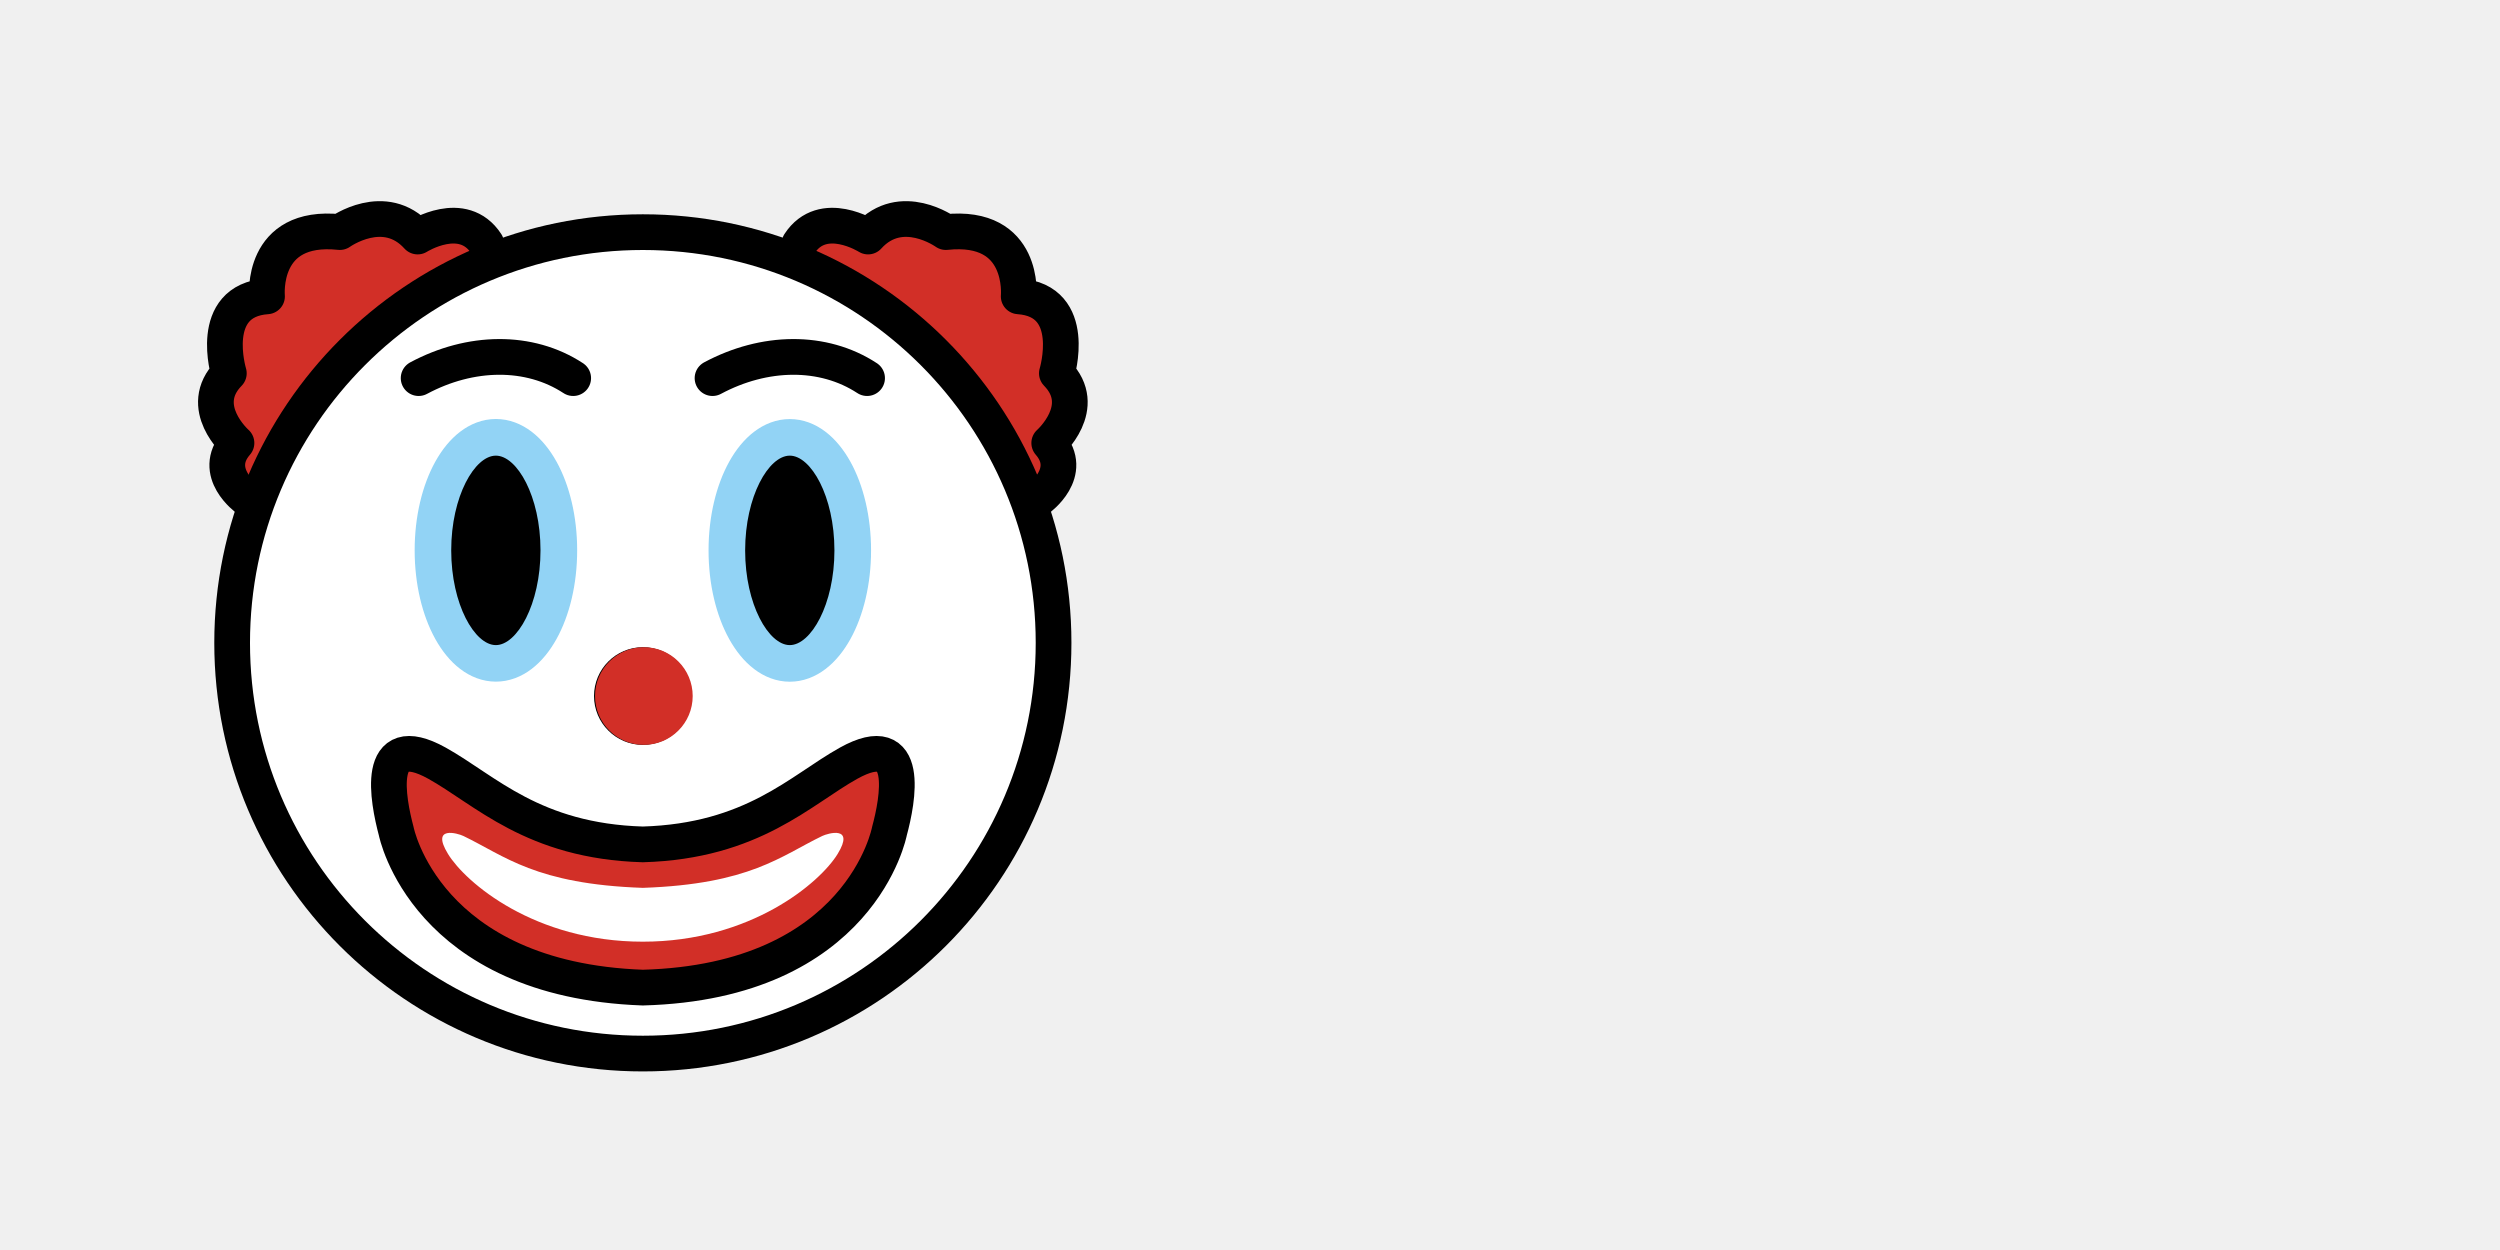
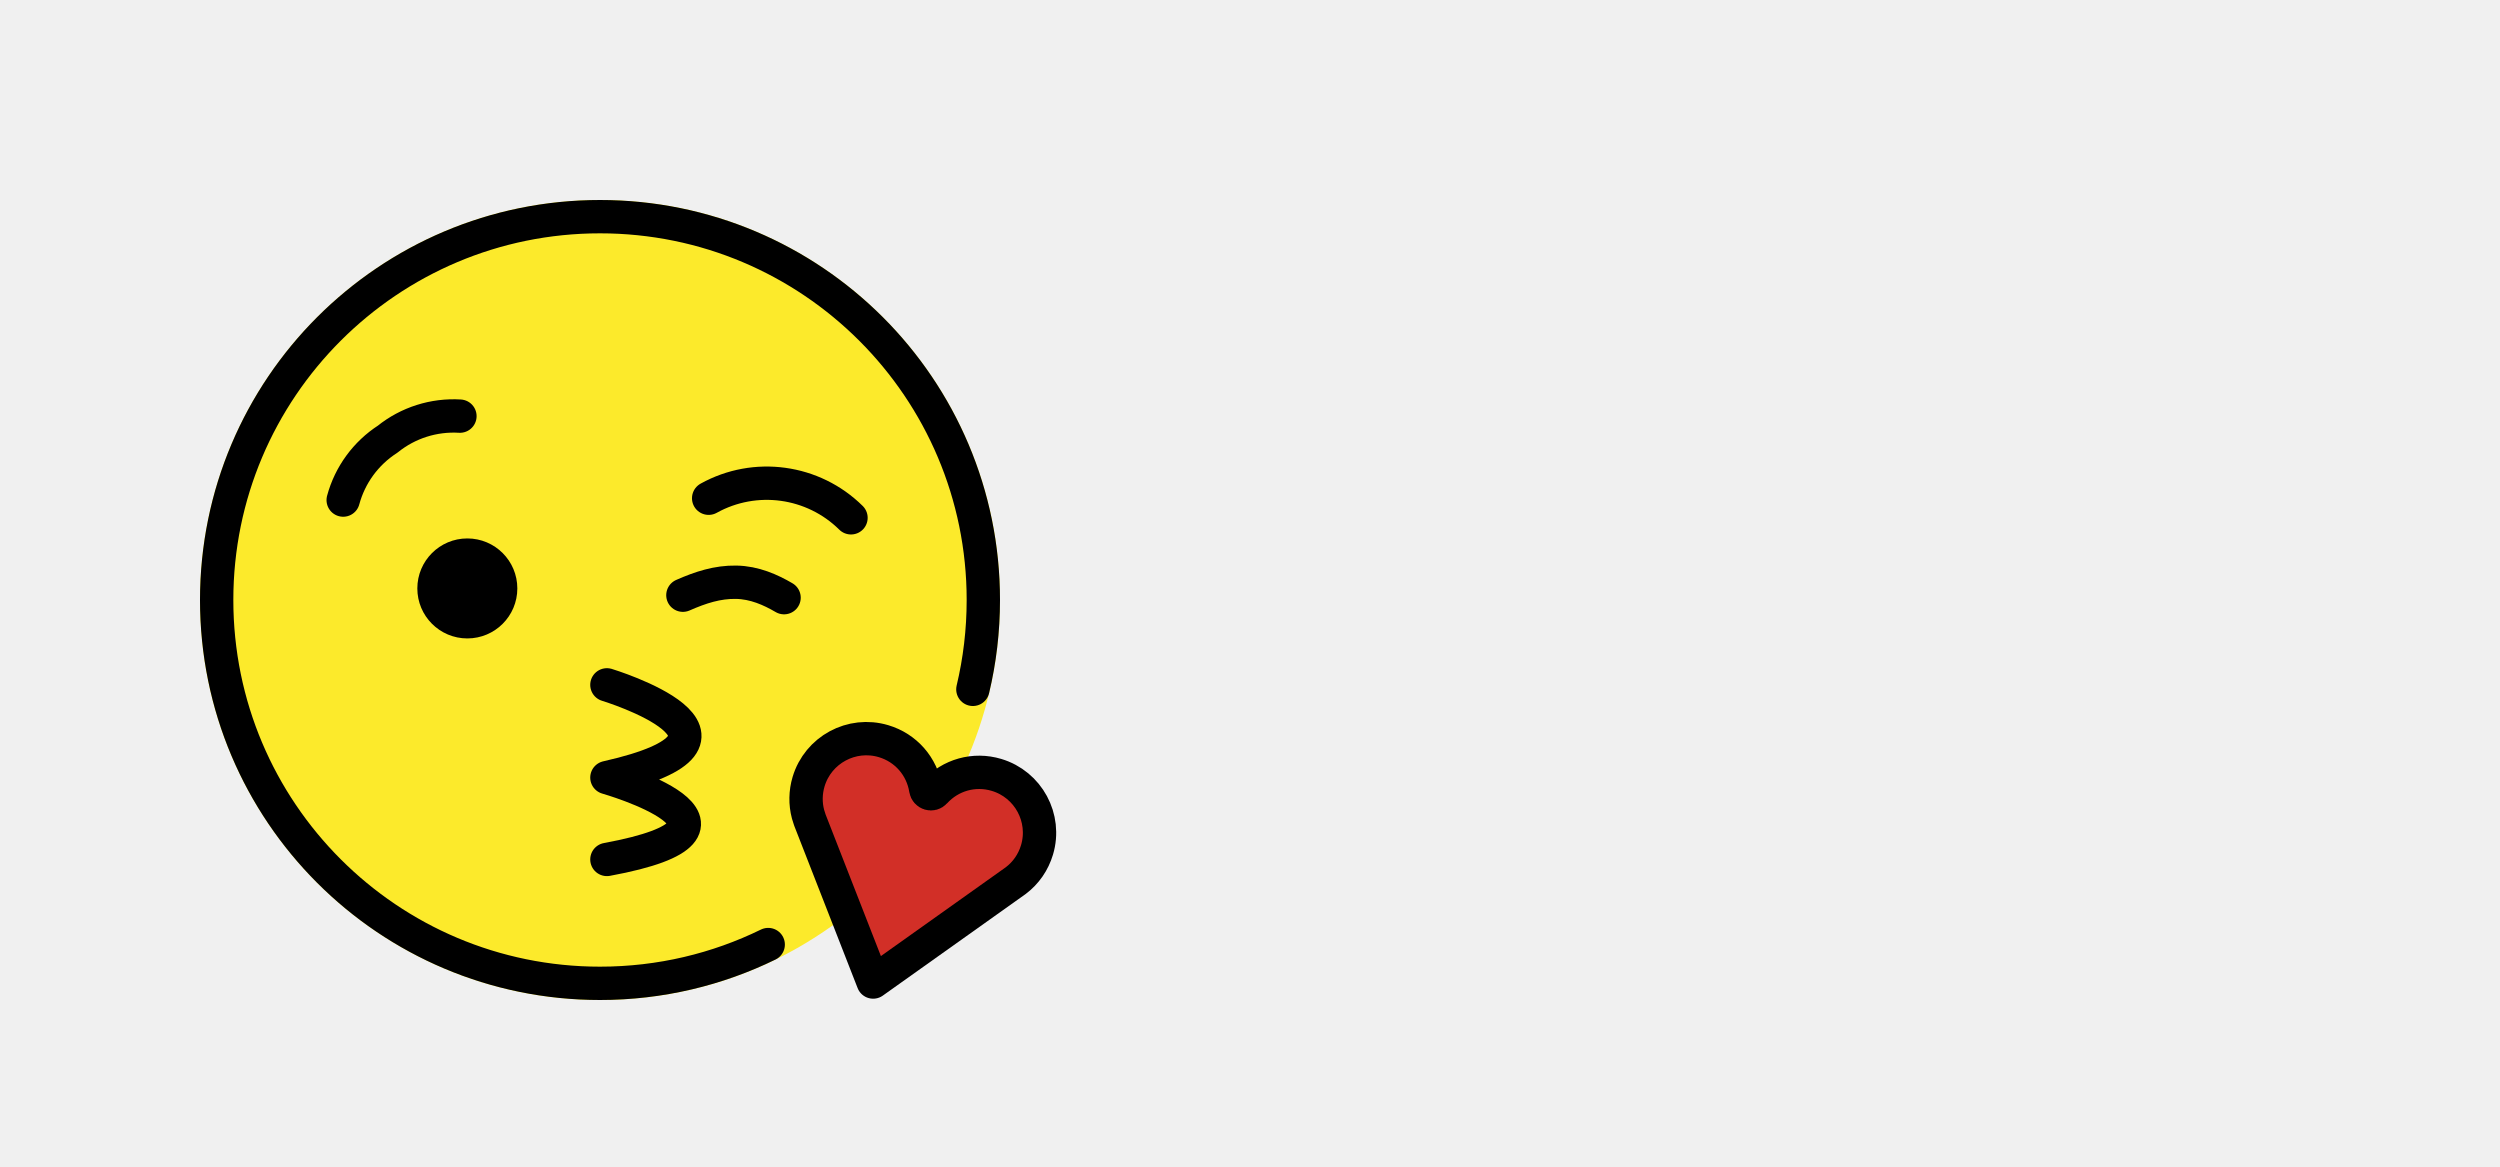
- <svg xmlns="http://www.w3.org/2000/svg" id="emoji" viewBox="0 0 140 70">
+ <svg xmlns="http://www.w3.org/2000/svg" id="emoji" viewBox="0 0 150 70">
  <rect id="my-rect" fill="#e5f9ff" x="0" y="0" rx="20" ry="20" />
-   <rect id="my-rect" fill="#e5f9ff" x="0" y="0" rx="20" ry="20" />
-   <g id="color">
-     <path fill="#D22F27" d="M13.845,27.933c0,0-2.047-1.468-0.602-3.124c0,0-2.279-2.013-0.428-3.904 c0,0-1.238-4.073,2.138-4.309c0,0-0.39-4.072,4.079-3.599c0,0,2.502-1.802,4.356,0.249c0,0,2.532-1.608,3.843,0.403" />
-     <path fill="#D22F27" d="M58.155,27.933c0,0,2.047-1.468,0.602-3.124c0,0,2.279-2.013,0.428-3.904 c0,0,1.238-4.073-2.138-4.309c0,0,0.39-4.072-4.079-3.599c0,0-2.502-1.802-4.356,0.249c0,0-2.532-1.608-3.843,0.403" />
-     <circle cx="36" cy="36" r="23" fill="#FFFFFF" />
-     <path fill="#D22F27" d="M49.807,46.546c0,0-1.58,8.43-13.81,8.76c-12.18-0.44-13.81-8.76-13.81-8.76 c-0.46-1.73-1.24-5.76,2.28-3.81c2.7,1.5,5.38,4.37,11.53,4.55c6.16-0.18,8.83-3.05,11.53-4.55 C51.047,40.786,50.277,44.816,49.807,46.546z" />
-     <path fill="#FFFFFF" d="M35.998,52.734c-6.062,0-9.93-3.31-10.911-4.915s0.55-1.155,0.866-1.003 c2.314,1.116,4.041,2.698,10.045,2.904 M35.998,52.734c6.062,0,9.93-3.31,10.911-4.915s-0.55-1.155-0.866-1.003 c-2.314,1.116-4.041,2.698-10.045,2.904" />
-   </g>
-   <g id="hair" />
-   <g id="skin" />
-   <g id="skin-shadow" />
-   <g id="line">
-     <path fill="none" stroke="#000000" stroke-linecap="round" stroke-linejoin="round" stroke-miterlimit="10" stroke-width="2" d="M23.443,21.175c2.899-1.554,6.194-1.613,8.656,0" />
-     <path fill="none" stroke="#000000" stroke-linecap="round" stroke-linejoin="round" stroke-miterlimit="10" stroke-width="2" d="M39.901,21.175c2.899-1.554,6.194-1.613,8.656,0" />
-     <path fill="none" stroke="#000000" stroke-linecap="round" stroke-linejoin="round" stroke-miterlimit="10" stroke-width="2" d="M49.808,46.546c0,0-1.58,8.43-13.81,8.76c-12.18-0.44-13.81-8.76-13.81-8.76c-0.46-1.73-1.24-5.76,2.28-3.81 c2.7,1.5,5.38,4.37,11.53,4.55c6.16-0.18,8.83-3.05,11.53-4.55C51.048,40.786,50.278,44.816,49.808,46.546z" />
-     <path fill="none" stroke="#000000" stroke-linecap="round" stroke-linejoin="round" stroke-miterlimit="10" stroke-width="2" d="M13.845,27.933c0,0-2.047-1.468-0.602-3.124c0,0-2.279-2.013-0.428-3.904c0,0-1.238-4.073,2.138-4.309 c0,0-0.39-4.072,4.079-3.599c0,0,2.502-1.802,4.356,0.249c0,0,2.532-1.608,3.843,0.403" />
-     <circle cx="36" cy="36" r="23" fill="none" stroke="#000000" stroke-linecap="round" stroke-linejoin="round" stroke-miterlimit="10" stroke-width="2" />
-     <path fill="none" stroke="#000000" stroke-linecap="round" stroke-linejoin="round" stroke-miterlimit="10" stroke-width="2" d="M58.155,27.933c0,0,2.047-1.468,0.602-3.124c0,0,2.279-2.013,0.428-3.904c0,0,1.238-4.073-2.138-4.309 c0,0,0.39-4.072-4.079-3.599c0,0-2.502-1.802-4.356,0.249c0,0-2.532-1.608-3.843,0.403" />
-     <ellipse cx="27.771" cy="30.818" rx="3.5" ry="6.304" fill="none" stroke="#000000" stroke-miterlimit="10" stroke-width="2" />
-     <ellipse cx="44.229" cy="30.822" rx="3.5" ry="6.304" fill="none" stroke="#000000" stroke-miterlimit="10" stroke-width="2" />
-     <circle cx="36" cy="38.978" r="2.735" />
-   </g>
-   <g id="color-foreground">
-     <ellipse cx="27.771" cy="30.818" rx="3.5" ry="6.304" fill="none" stroke="#92D3F5" stroke-miterlimit="10" stroke-width="2.1" />
-     <ellipse cx="44.229" cy="30.822" rx="3.5" ry="6.304" fill="none" stroke="#92D3F5" stroke-miterlimit="10" stroke-width="2.1" />
-     <path d="M30.268,30.816c0,3.04-1.32,5.31-2.5,5.31s-2.5-2.27-2.5-5.31c0-3.03,1.32-5.3,2.5-5.3S30.268,27.786,30.268,30.816z" />
-     <path d="M46.728,30.826c0,3.03-1.32,5.3-2.5,5.3s-2.5-2.27-2.5-5.3c0-3.04,1.32-5.31,2.5-5.31S46.728,27.786,46.728,30.826z" />
-     <circle cx="36.056" cy="38.978" r="2.735" fill="#D22F27" />
+   <g>
+     <g id="color">
+       <circle cx="36" cy="36" r="24" fill="#FCEA2B" />
+       <path fill="#D22F27" d="M53.013,44.47c-1.91-0.57-3.928,0.52-4.498,2.43c-0.19,0.636-0.202,1.31-0.034,1.948 l0.111,0.352l3.797,9.722l8.557-6.086c0.61-0.461,1.053-1.101,1.275-1.843c0.57-1.91-0.52-3.928-2.431-4.499 c-1.338-0.4-2.758-0.004-3.704,1.032c-0.081,0.089-0.206,0.124-0.321,0.089 c-0.115-0.034-0.2-0.132-0.22-0.251C55.322,45.979,54.352,44.87,53.013,44.47z" />
+     </g>
+     <g id="hair" />
+     <g id="skin" />
+     <g id="skin-shadow" />
+     <g id="line">
+       <path fill="none" stroke="#000000" stroke-linecap="round" stroke-linejoin="round" stroke-miterlimit="10" stroke-width="2" d="M20.591,30.005c0.407-1.508,1.358-2.81,2.67-3.656c1.223-0.985,2.769-1.475,4.335-1.381" />
+       <path fill="none" stroke="#000000" stroke-linecap="round" stroke-linejoin="round" stroke-miterlimit="10" stroke-width="2" d="M51.06,31.069c-2.27-2.244-5.749-2.723-8.541-1.175" />
+       <path fill="none" stroke="#000000" stroke-linecap="round" stroke-linejoin="round" stroke-miterlimit="10" stroke-width="2" d="M47.044,35.86c-0.806-0.471-1.775-0.909-2.88-0.926c-1.12-0.018-2.125,0.31-3.191,0.778" />
+       <path fill="none" stroke="#000000" stroke-linecap="round" stroke-linejoin="round" stroke-miterlimit="10" stroke-width="2" d="M58.372,41.361C58.782,39.641,59,37.846,59,36c0-12.703-10.298-23-23-23c-12.703,0-23,10.297-23,23 c0,12.702,10.297,23,23,23c3.621,0,7.046-0.837,10.093-2.327" />
+       <circle cx="28.04" cy="35.306" r="3" />
+       <path fill="none" stroke="#000000" stroke-linecap="round" stroke-linejoin="round" stroke-miterlimit="10" stroke-width="2" d="M36.414,41.091c0,0,10.525,3.196,0,5.564c0,0,10.458,2.988,0,4.912" />
+       <path fill="none" stroke="#000000" stroke-linecap="round" stroke-linejoin="round" stroke-miterlimit="10" stroke-width="2" d="M53.013,44.47c-1.91-0.57-3.928,0.52-4.498,2.43c-0.19,0.636-0.202,1.31-0.034,1.948l0.111,0.352l3.797,9.722 l8.557-6.086c0.61-0.461,1.053-1.101,1.275-1.843c0.57-1.91-0.52-3.928-2.431-4.499 c-1.338-0.4-2.758-0.004-3.704,1.032c-0.081,0.089-0.206,0.124-0.321,0.089 c-0.115-0.034-0.2-0.132-0.22-0.251C55.322,45.979,54.352,44.87,53.013,44.47z" />
+     </g>
+     <animateTransform attributeName="transform" attributeType="XML" type="rotate" from="0 36 36" to="360 36 36" dur="2s" repeatCount="indefinite" />
  </g>
  <text id="my-text" />
</svg>
